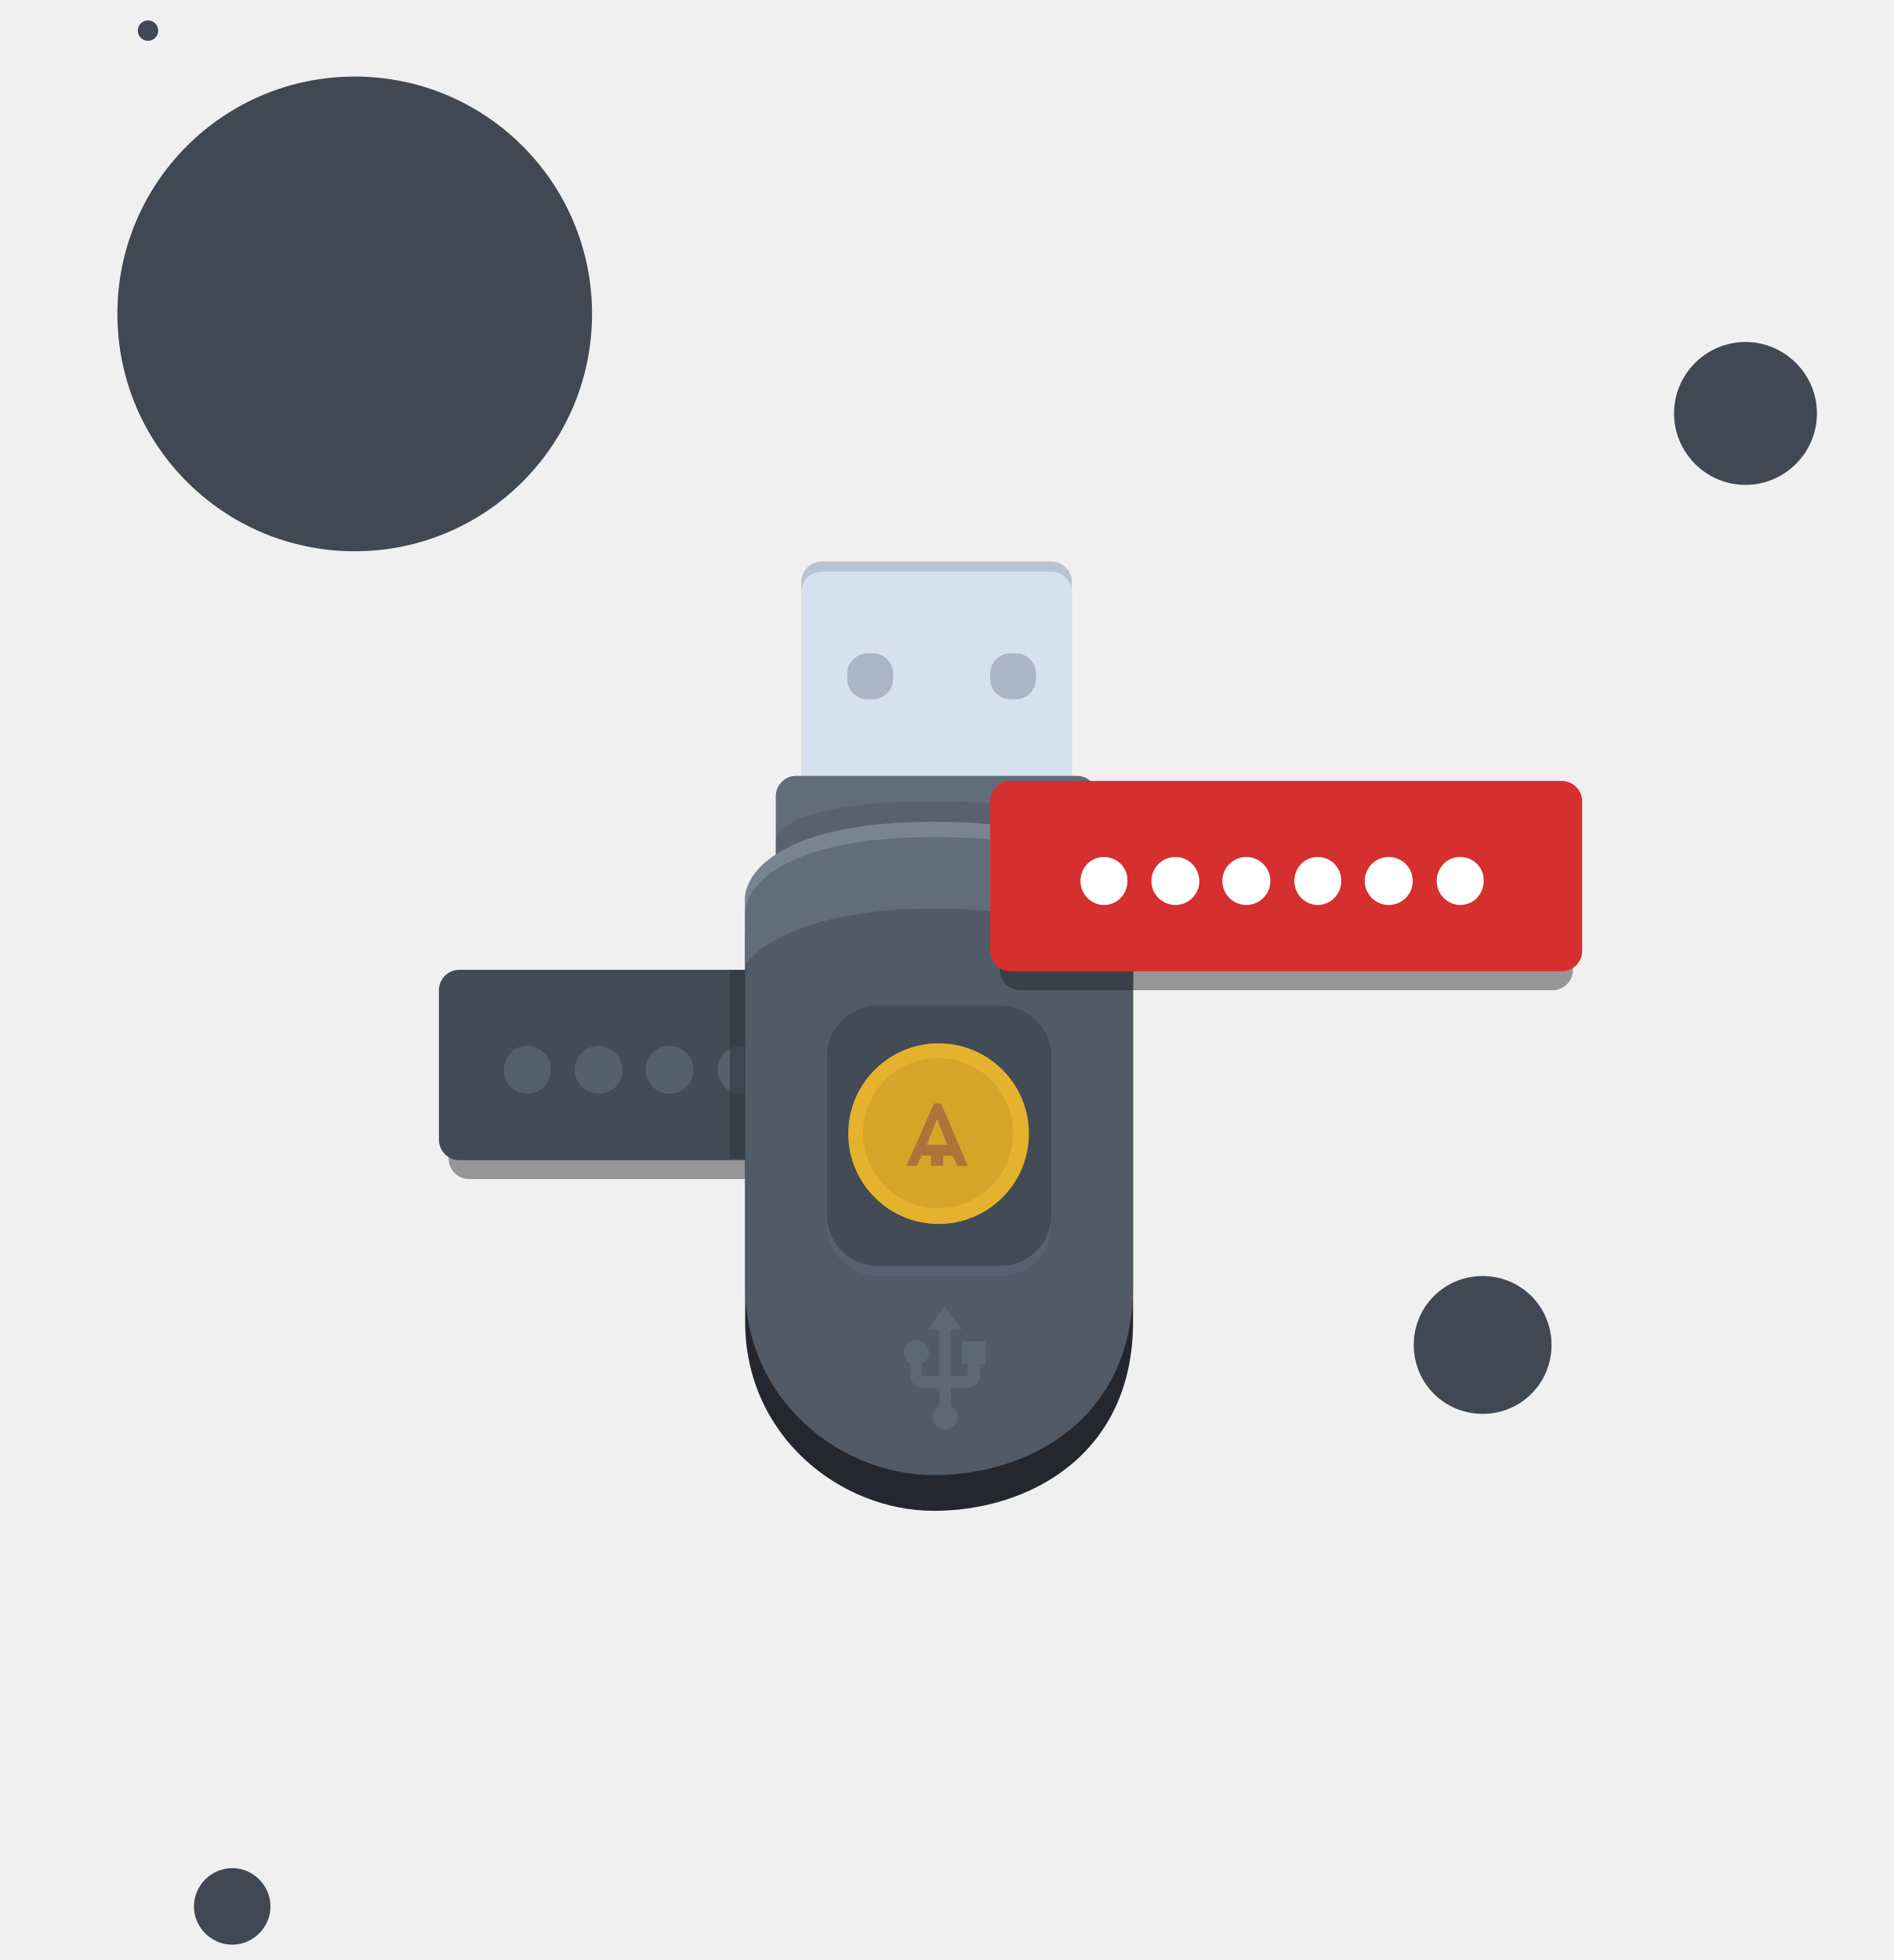
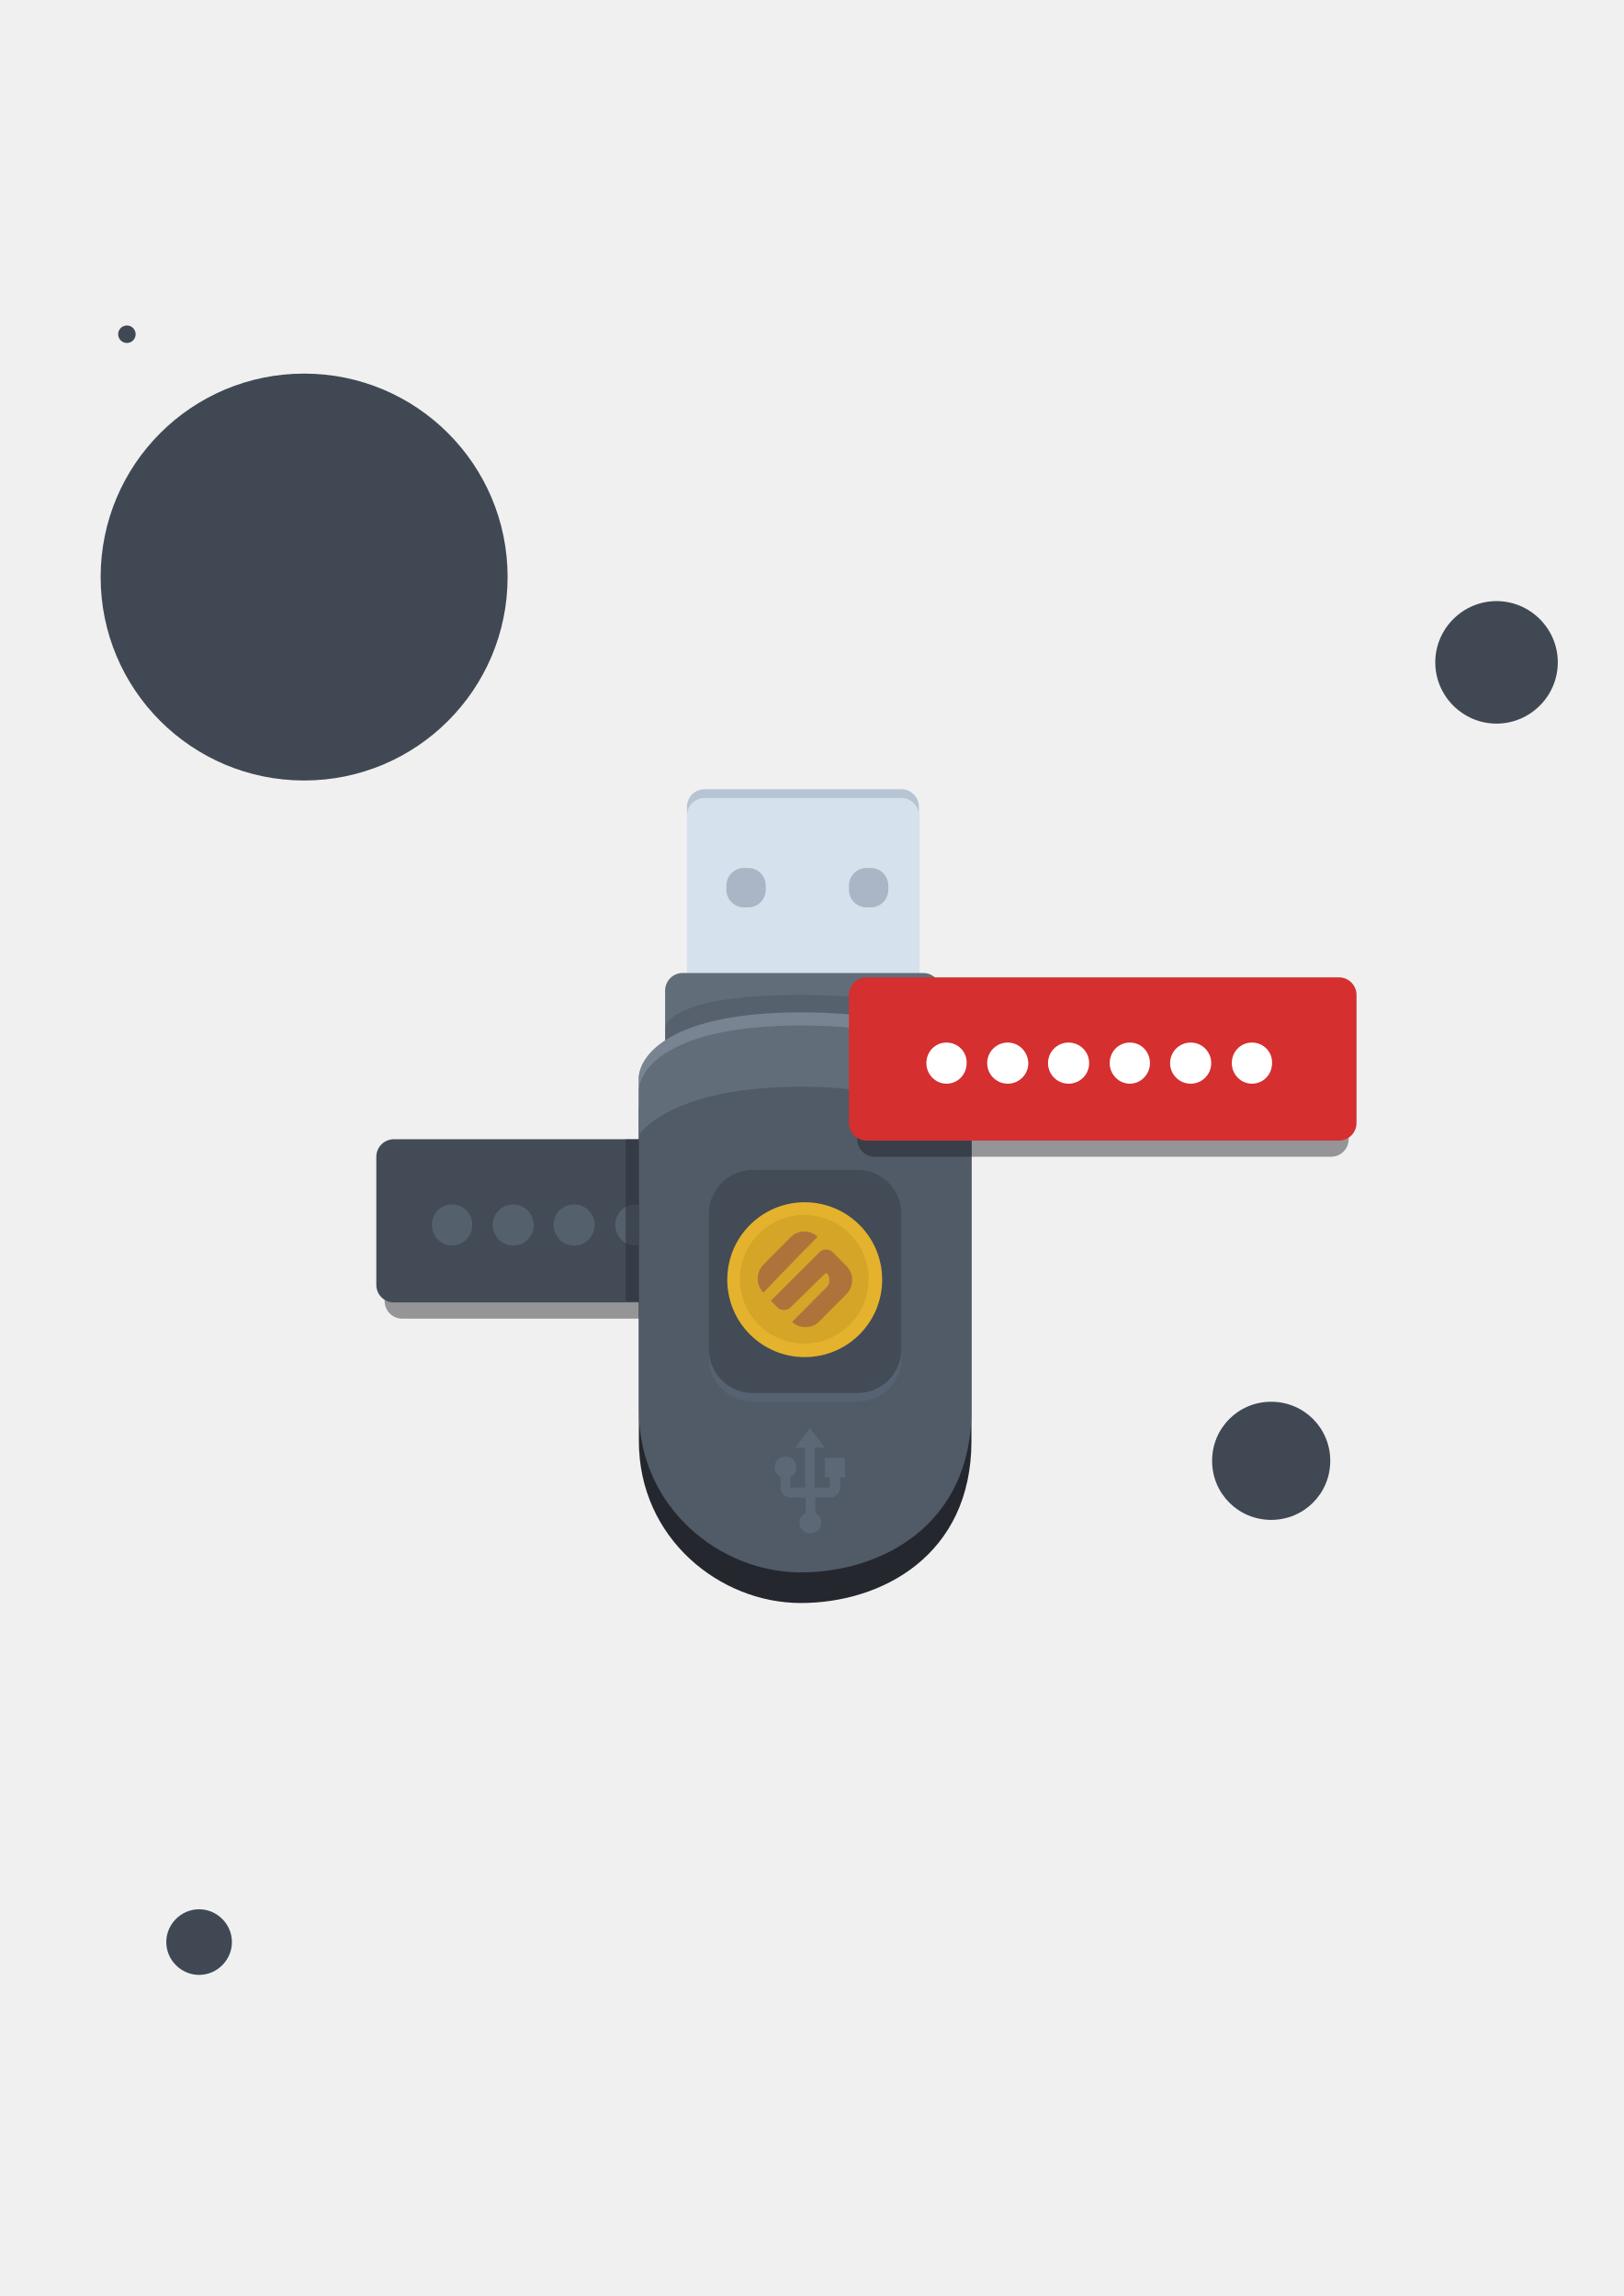
- <svg xmlns="http://www.w3.org/2000/svg" version="1.1" id="images_1_" x="0px" y="0px" viewBox="0 0 371 384" style="enable-background:new 0 0 371 384;" xml:space="preserve">
-   <style type="text/css">
- 	.st0{fill:#404853;}
- 	.st1{opacity:0.42;}
- 	.st2{fill:#191A20;}
- 	.st3{fill:#424B56;}
- 	.st4{fill:#55606D;}
- 	.st5{opacity:0.522;}
- 	.st6{fill:#292F37;}
- 	.st7{fill:#25272F;}
- 	.st8{fill:#B6C4D4;}
- 	.st9{fill:#D6E1EE;}
- 	.st10{fill:#AAB6C5;}
- 	.st11{fill:#626D7A;}
- 	.st12{opacity:0.251;}
- 	.st13{fill:#363F48;}
- 	.st14{fill:#505B67;}
- 	.st15{fill:#788491;}
- 	.st16{fill:#566271;}
- 	.st17{fill:#5C6876;}
- 	.st18{fill:#E4B22D;}
- 	.st19{fill:#D4A527;}
- 	.st20{fill:#AD733B;}
- 	.st21{fill:#D52F2F;}
- 	.st22{fill:#FFFFFF;}
- </style>
-   <g id="Эллипс_539_копия_3">
-     <g>
-       <path class="st0" d="M45.5,366c-4.1,0-7.5,3.4-7.5,7.5c0,4.1,3.4,7.5,7.5,7.5s7.5-3.4,7.5-7.5C53,369.4,49.6,366,45.5,366z     M290.5,250c-7.5,0-13.5,6-13.5,13.5c0,7.5,6,13.5,13.5,13.5c7.5,0,13.5-6,13.5-13.5C304,256,298,250,290.5,250z M29,8    c1.1,0,2-0.9,2-2c0-1.1-0.9-2-2-2s-2,0.9-2,2C27,7.1,27.9,8,29,8z M342,67c-7.7,0-14,6.3-14,14s6.3,14,14,14c7.7,0,14-6.3,14-14    S349.7,67,342,67z M69.5,15C43.8,15,23,35.8,23,61.5C23,87.2,43.8,108,69.5,108S116,87.2,116,61.5C116,35.8,95.2,15,69.5,15z" />
-     </g>
-   </g>
-   <g id="Прямоугольник_x2C__скругл._углы_665_копия_9" class="st1">
-     <g>
-       <path class="st2" d="M196.1,193.7H91.9c-2.2,0-4,1.8-4,4V227c0,2.2,1.8,4,4,4h104.3c2.2,0,4-1.8,4-4v-29.3    C200.1,195.5,198.4,193.7,196.1,193.7z" />
-     </g>
-   </g>
-   <g id="Прямоугольник_x2C__скругл._углы_665_копия_10">
-     <g>
-       <path class="st3" d="M198,190H90c-2.2,0-4,1.8-4,4v29.3c0,2.2,1.8,4,4,4h108c2.2,0,4-1.8,4-4V194C202,191.8,200.2,190,198,190z" />
-     </g>
-   </g>
-   <g id="Эллипс_667_копия_9">
-     <g>
-       <path class="st4" d="M103.3,204.9c-2.6,0-4.6,2.1-4.6,4.7c0,2.6,2.1,4.7,4.6,4.7c2.6,0,4.6-2.1,4.6-4.7    C108,207,105.9,204.9,103.3,204.9z M117.3,204.9c-2.6,0-4.7,2.1-4.7,4.7c0,2.6,2.1,4.7,4.7,4.7s4.7-2.1,4.7-4.7    C121.9,207,119.9,204.9,117.3,204.9z M131.2,204.9c-2.6,0-4.7,2.1-4.7,4.7c0,2.6,2.1,4.7,4.7,4.7s4.7-2.1,4.7-4.7    C135.9,207,133.8,204.9,131.2,204.9z M145.2,204.9c-2.6,0-4.6,2.1-4.6,4.7c0,2.6,2.1,4.7,4.6,4.7c2.6,0,4.6-2.1,4.6-4.7    C149.8,207,147.8,204.9,145.2,204.9z M159.1,204.9c-2.6,0-4.7,2.1-4.7,4.7c0,2.6,2.1,4.7,4.7,4.7c2.6,0,4.7-2.1,4.7-4.7    C163.8,207,161.7,204.9,159.1,204.9z M173.1,204.9c-2.6,0-4.6,2.1-4.6,4.7c0,2.6,2.1,4.7,4.6,4.7s4.6-2.1,4.6-4.7    C177.8,207,175.7,204.9,173.1,204.9z" />
-     </g>
-   </g>
-   <g id="Прямоугольник_5" class="st5">
-     <g>
-       <rect x="143" y="190" class="st6" width="8" height="37" />
-     </g>
-   </g>
-   <g id="Фигура_1650_копия">
-     <g>
-       <path class="st7" d="M185,169c-16.6,0-39,5.5-39,14v76c0,22.2,18.5,37,37,37s39-10.9,39-37v-76C222,175.9,201.6,169,185,169z" />
-     </g>
-   </g>
-   <g id="Прямоугольник_x2C__скругл._углы_968">
-     <g>
-       <path class="st8" d="M206,110h-45c-2.2,0-4,1.8-4,4v46c0,2.2,1.8,4,4,4h45c2.2,0,4-1.8,4-4v-46C210,111.8,208.2,110,206,110z" />
-     </g>
-   </g>
-   <g id="Прямоугольник_x2C__скругл._углы_968_копия_2">
-     <g>
-       <path class="st9" d="M206,112h-45c-2.2,0-4,1.8-4,4v46c0,2.2,1.8,4,4,4h45c2.2,0,4-1.8,4-4v-46C210,113.8,208.2,112,206,112z" />
-     </g>
-   </g>
-   <g id="Прямоугольник_x2C__скругл._углы_968_копия_3">
-     <g>
-       <path class="st10" d="M171,128h-1c-2.2,0-4,1.8-4,4v1c0,2.2,1.8,4,4,4h1c2.2,0,4-1.8,4-4v-1C175,129.8,173.2,128,171,128z" />
-     </g>
-   </g>
-   <g id="Прямоугольник_x2C__скругл._углы_968_копия_4">
-     <g>
-       <path class="st10" d="M199,128h-1c-2.2,0-4,1.8-4,4v1c0,2.2,1.8,4,4,4h1c2.2,0,4-1.8,4-4v-1C203,129.8,201.2,128,199,128z" />
-     </g>
-   </g>
-   <g id="Прямоугольник_x2C__скругл._углы_968_копия">
-     <g>
-       <path class="st11" d="M211,152h-55c-2.2,0-4,1.8-4,4v16c0,2.2,1.8,4,4,4h55c2.2,0,4-1.8,4-4v-16C215,153.8,213.2,152,211,152z" />
-     </g>
-   </g>
-   <g id="Фигура_1651_копия_2" class="st12">
-     <g>
-       <path class="st13" d="M182.7,157c-24.7,0-30.7,5.1-30.7,7.8s0,5.2,0,5.2s5.7-5.7,30.7-5.7c25,0,32.3,5.7,32.3,5.7s0-2.1,0-5.2    S207.4,157,182.7,157z" />
-     </g>
-   </g>
-   <g id="Фигура_1650">
-     <g>
-       <path class="st14" d="M185,162c-16.6,0-39,5.5-39,14v76c0,22.2,18.5,37,37,37s39-10.9,39-37v-76C222,168.9,201.6,162,185,162z" />
-     </g>
-   </g>
-   <g id="Фигура_1651">
-     <g>
-       <path class="st15" d="M183,161c-29.8,0-37,9.9-37,15s0,10,0,10s6.9-11,37-11s39,11,39,11s0-4,0-10S212.8,161,183,161z" />
-     </g>
-   </g>
-   <g id="Фигура_1651_копия">
-     <g>
-       <path class="st11" d="M183,164c-29.8,0-37,9.9-37,15s0,10,0,10s6.9-11,37-11s39,11,39,11s0-4,0-10S212.8,164,183,164z" />
-     </g>
-   </g>
-   <g id="Прямоугольник_x2C__скругл._углы_969">
-     <g>
-       <path class="st16" d="M196,197h-24c-5.5,0-10,4.5-10,10v33c0,5.5,4.5,10,10,10h24c5.5,0,10-4.5,10-10v-33    C206,201.5,201.5,197,196,197z" />
-     </g>
-   </g>
-   <g id="Прямоугольник_x2C__скругл._углы_969_копия">
-     <g>
-       <path class="st3" d="M196,197h-24c-5.5,0-10,4.5-10,10v31c0,5.5,4.5,10,10,10h24c5.5,0,10-4.5,10-10v-31    C206,201.5,201.5,197,196,197z" />
-     </g>
-   </g>
-   <g id="Forma_1">
-     <g>
-       <path class="st17" d="M188.5,262.8v4.5h1.1v2.3h-3.4v-9.1h2.3l-3.4-4.5l-3.4,4.5h2.3v9.1h-3.4v-2.4c0.8-0.3,1.4-1.2,1.4-2.2    c0-1.4-1.1-2.5-2.5-2.5s-2.5,1.1-2.5,2.5c0,0.9,0.6,1.8,1.4,2.2v2.4c0,1.2,1,2.3,2.3,2.3h3.4v3.5c-0.8,0.5-1.4,1.2-1.4,2.2    c0,1.4,1.1,2.5,2.5,2.5c1.4,0,2.5-1.1,2.5-2.5c0-1-0.6-1.8-1.4-2.2v-3.5h3.4c1.2,0,2.3-1,2.3-2.3v-2.3h1.1v-4.5H188.5z" />
-     </g>
-   </g>
-   <g id="_x31__копия_1_">
-     <g id="Эллипс_584_копия_3">
+ <svg xmlns="http://www.w3.org/2000/svg" xml:space="preserve" width="2480px" height="3508px" version="1.1" style="shape-rendering:geometricPrecision; text-rendering:geometricPrecision; image-rendering:optimizeQuality; fill-rule:evenodd; clip-rule:evenodd" viewBox="0 0 2480 3507.43">
+   <defs>
+     <style type="text/css">
+    
+     .fil19 {fill:#AD733B}
+     .fil5 {fill:#25272F;fill-rule:nonzero}
+     .fil0 {fill:#404853;fill-rule:nonzero}
+     .fil2 {fill:#424B56;fill-rule:nonzero}
+     .fil11 {fill:#505B67;fill-rule:nonzero}
+     .fil3 {fill:#55606D;fill-rule:nonzero}
+     .fil13 {fill:#566271;fill-rule:nonzero}
+     .fil14 {fill:#5C6876;fill-rule:nonzero}
+     .fil9 {fill:#626D7A;fill-rule:nonzero}
+     .fil12 {fill:#788491;fill-rule:nonzero}
+     .fil8 {fill:#AAB6C5;fill-rule:nonzero}
+     .fil6 {fill:#B6C4D4;fill-rule:nonzero}
+     .fil16 {fill:#D4A527;fill-rule:nonzero}
+     .fil17 {fill:#D52F2F;fill-rule:nonzero}
+     .fil7 {fill:#D6E1EE;fill-rule:nonzero}
+     .fil15 {fill:#E4B22D;fill-rule:nonzero}
+     .fil18 {fill:white;fill-rule:nonzero}
+     .fil10 {fill:#363F48;fill-rule:nonzero;fill-opacity:0.251}
+     .fil1 {fill:#191A20;fill-rule:nonzero;fill-opacity:0.42}
+     .fil4 {fill:#292F37;fill-rule:nonzero;fill-opacity:0.522}
+    
+   </style>
+   </defs>
+   <g id="Layer_x0020_1">
+     <g id="Эллипс_539_копия_3">
      <g>
-         <ellipse class="st18" cx="183.9" cy="222.1" rx="17.7" ry="17.7" />
+         <path class="fil0" d="M304.15 2916.84c-27.41,0 -50.13,22.73 -50.13,50.14 0,27.4 22.72,50.13 50.13,50.13 27.41,0 50.14,-22.73 50.14,-50.13 0,-27.41 -22.73,-50.14 -50.14,-50.14zm1637.74 -775.42c-50.14,0 -90.25,40.11 -90.25,90.25 0,50.13 40.11,90.24 90.25,90.24 50.13,0 90.24,-40.11 90.24,-90.24 0,-50.14 -40.11,-90.25 -90.24,-90.25zm-1748.04 -1617.68c7.36,0 13.37,-6.01 13.37,-13.37 0,-7.35 -6.01,-13.37 -13.37,-13.37 -7.35,0 -13.37,6.02 -13.37,13.37 0,7.35 6.02,13.37 13.37,13.37zm2092.3 394.39c-51.48,0 -93.59,42.12 -93.59,93.59 0,51.47 42.11,93.58 93.59,93.58 51.47,0 93.58,-42.11 93.58,-93.58 0,-51.47 -42.11,-93.59 -93.58,-93.59zm-1821.57 -347.6c-171.79,0 -310.83,139.04 -310.83,310.84 0,171.79 139.04,310.83 310.83,310.83 171.8,0 310.84,-139.04 310.84,-310.83 0,-171.8 -139.04,-310.84 -310.84,-310.84z" />
      </g>
    </g>
-     <g id="Эллипс_584_копия_2">
+     <g id="Прямоугольник2C_скругл._углы_665_копия_9">
      <g>
-         <circle class="st19" cx="183.8" cy="222" r="14.7" />
+         <path class="fil1" d="M1310.86 1765.08l-696.54 0c-14.71,0 -26.74,12.03 -26.74,26.74l0 195.86c0,14.7 12.03,26.74 26.74,26.74l697.21 0c14.7,0 26.73,-12.04 26.73,-26.74l0 -195.86c-0.66,-14.71 -12.03,-26.74 -27.4,-26.74z" />
      </g>
    </g>
-     <g id="ark__копия_2">
+     <g id="Прямоугольник2C_скругл._углы_665_копия_10">
      <g>
-         <path class="st20" d="M184.4,216.2H183l-5.4,12.2l2,0l1-2h1.8v2h2.4v-2h1.8l1,2l2,0L184.4,216.2z M181.6,224.3l2-5.1l2,5.1H181.6     z" />
+         <path class="fil2" d="M1323.56 1740.34l-721.94 0c-14.71,0 -26.74,12.04 -26.74,26.74l0 195.86c0,14.71 12.03,26.74 26.74,26.74l721.94 0c14.7,0 26.74,-12.03 26.74,-26.74l0 -195.86c0,-14.7 -12.04,-26.74 -26.74,-26.74z" />
      </g>
    </g>
-   </g>
-   <g id="Прямоугольник_x2C__скругл._углы_665_копия_8" class="st1">
-     <g>
-       <path class="st2" d="M304.1,156.7H199.9c-2.2,0-4,1.8-4,4V190c0,2.2,1.8,4,4,4h104.3c2.2,0,4-1.8,4-4v-29.3    C308.1,158.5,306.4,156.7,304.1,156.7z" />
+     <g id="Эллипс_667_копия_9">
+       <g>
+         <path class="fil3" d="M690.52 1839.95c-17.38,0 -30.75,14.03 -30.75,31.41 0,17.38 14.04,31.42 30.75,31.42 17.38,0 30.75,-14.04 30.75,-31.42 0.67,-17.38 -13.37,-31.41 -30.75,-31.41zm93.59 0c-17.38,0 -31.42,14.03 -31.42,31.41 0,17.38 14.04,31.42 31.42,31.42 17.38,0 31.42,-14.04 31.42,-31.42 -0.67,-17.38 -14.04,-31.41 -31.42,-31.41zm92.91 0c-17.38,0 -31.41,14.03 -31.41,31.41 0,17.38 14.03,31.42 31.41,31.42 17.38,0 31.42,-14.04 31.42,-31.42 0,-17.38 -14.04,-31.41 -31.42,-31.41zm93.59 0c-17.38,0 -30.75,14.03 -30.75,31.41 0,17.38 14.04,31.42 30.75,31.42 17.38,0 30.75,-14.04 30.75,-31.42 0,-17.38 -13.37,-31.41 -30.75,-31.41zm92.92 0c-17.38,0 -31.42,14.03 -31.42,31.41 0,17.38 14.04,31.42 31.42,31.42 17.38,0 31.41,-14.04 31.41,-31.42 0,-17.38 -14.03,-31.41 -31.41,-31.41zm93.58 0c-17.38,0 -30.75,14.03 -30.75,31.41 0,17.38 14.04,31.42 30.75,31.42 16.71,0 30.75,-14.04 30.75,-31.42 0.67,-17.38 -13.37,-31.41 -30.75,-31.41z" />
+       </g>
    </g>
-   </g>
-   <g id="Прямоугольник_x2C__скругл._углы_665_копия_8_1_">
-     <g>
-       <path class="st21" d="M306,153H198c-2.2,0-4,1.8-4,4v29.3c0,2.2,1.8,4,4,4h108c2.2,0,4-1.8,4-4V157C310,154.8,308.2,153,306,153z" />
+     <g id="Прямоугольник_5">
+       <g>
+         <polygon class="fil4" points="955.9,1987.68 1009.38,1987.68 1009.38,1740.34 955.9,1740.34 " />
+       </g>
    </g>
-   </g>
-   <g id="Эллипс_667_копия_8">
-     <g>
-       <path class="st22" d="M216.3,167.9c-2.6,0-4.6,2.1-4.6,4.7c0,2.6,2.1,4.7,4.6,4.7c2.6,0,4.6-2.1,4.6-4.7    C221,170,218.9,167.9,216.3,167.9z M230.3,167.9c-2.6,0-4.7,2.1-4.7,4.7c0,2.6,2.1,4.7,4.7,4.7c2.6,0,4.7-2.1,4.7-4.7    C234.9,170,232.9,167.9,230.3,167.9z M244.2,167.9c-2.6,0-4.7,2.1-4.7,4.7c0,2.6,2.1,4.7,4.7,4.7c2.6,0,4.7-2.1,4.7-4.7    C248.9,170,246.8,167.9,244.2,167.9z M258.2,167.9c-2.6,0-4.6,2.1-4.6,4.7c0,2.6,2.1,4.7,4.6,4.7s4.6-2.1,4.6-4.7    C262.8,170,260.8,167.9,258.2,167.9z M272.1,167.9c-2.6,0-4.7,2.1-4.7,4.7c0,2.6,2.1,4.7,4.7,4.7c2.6,0,4.7-2.1,4.7-4.7    C276.8,170,274.7,167.9,272.1,167.9z M286.1,167.9c-2.6,0-4.6,2.1-4.6,4.7c0,2.6,2.1,4.7,4.6,4.7c2.6,0,4.6-2.1,4.6-4.7    C290.8,170,288.7,167.9,286.1,167.9z" />
+     <g id="Фигура_1650_копия">
+       <g>
+         <path class="fil5" d="M1236.66 1599.97c-110.97,0 -260.7,36.76 -260.7,93.58l0 508.03c0,148.4 123.66,247.34 247.33,247.34 123.66,0 260.7,-72.87 260.7,-247.34l0 -508.03c0,-47.46 -136.37,-93.58 -247.33,-93.58z" />
+       </g>
    </g>
+     <g id="Прямоугольник2C_скругл._углы_968">
+       <g>
+         <path class="fil6" d="M1377.04 1205.57l-300.81 0c-14.71,0 -26.74,12.04 -26.74,26.74l0 307.5c0,14.7 12.03,26.74 26.74,26.74l300.81 -0.01c14.7,0 26.73,-12.03 26.73,-26.74l0 -307.49c0,-14.7 -12.03,-26.74 -26.73,-26.74z" />
+       </g>
+     </g>
+     <g id="Прямоугольник2C_скругл._углы_968_копия_2">
+       <g>
+         <path class="fil7" d="M1377.04 1218.94l-300.81 0c-14.71,0 -26.74,12.04 -26.74,26.74l0 307.5c0,14.7 12.03,26.73 26.74,26.73l300.81 0c14.7,0 26.73,-12.03 26.73,-26.74l0 -307.49c0,-14.7 -12.03,-26.74 -26.73,-26.74z" />
+       </g>
+     </g>
+     <g id="Прямоугольник2C_скругл._углы_968_копия_3">
+       <g>
+         <path class="fil8" d="M1143.07 1325.9l-6.68 0c-14.71,0 -26.74,12.03 -26.74,26.74l0 6.68c0,14.71 12.03,26.74 26.74,26.74l6.68 0c14.71,0 26.74,-12.03 26.74,-26.74l0 -6.68c0,-14.71 -12.03,-26.74 -26.74,-26.74z" />
+       </g>
+     </g>
+     <g id="Прямоугольник2C_скругл._углы_968_копия_4">
+       <g>
+         <path class="fil8" d="M1330.24 1325.9l-6.68 0c-14.71,0 -26.74,12.03 -26.74,26.74l0 6.68c0,14.71 12.03,26.74 26.74,26.74l6.68 0c14.71,0 26.74,-12.03 26.74,-26.74l0 -6.68c0,-14.71 -12.03,-26.74 -26.74,-26.74z" />
+       </g>
+     </g>
+     <g id="Прямоугольник2C_скругл._углы_968_копия">
+       <g>
+         <path class="fil9" d="M1410.46 1486.33l-367.66 0c-14.7,0 -26.74,12.03 -26.74,26.74l0 106.95c0,14.71 12.04,26.74 26.74,26.74l367.66 0c14.71,0 26.74,-12.03 26.74,-26.74l0 -106.95c0,-14.71 -12.04,-26.74 -26.74,-26.74z" />
+       </g>
+     </g>
+     <g id="Фигура_1651_копия_2">
+       <g>
+         <path class="fil10" d="M1221.28 1519.75c-165.11,0 -205.22,34.09 -205.22,52.14 0,18.05 0,34.76 0,34.76 0,0 38.11,-38.1 205.22,-38.1 167.12,0 215.92,38.1 215.92,38.1 0,0 0,-14.04 0,-34.76 0,-20.72 -50.81,-52.14 -215.92,-52.14z" />
+       </g>
+     </g>
+     <g id="Фигура_1650">
+       <g>
+         <path class="fil11" d="M1236.66 1553.18c-110.97,0 -260.7,36.76 -260.7,93.58l0 508.03c0,148.4 123.66,247.33 247.33,247.33 123.66,0 260.7,-72.86 260.7,-247.33l0 -508.03c0,-47.46 -136.37,-93.58 -247.33,-93.58z" />
+       </g>
+     </g>
+     <g id="Фигура_1651">
+       <g>
+         <path class="fil12" d="M1223.29 1546.49c-199.2,0 -247.33,66.18 -247.33,100.27 0,34.09 0,66.85 0,66.85 0,0 46.12,-73.53 247.33,-73.53 201.21,0 260.7,73.53 260.7,73.53 0,0 0,-26.74 0,-66.85 0,-40.11 -61.5,-100.27 -260.7,-100.27z" />
+       </g>
+     </g>
+     <g id="Фигура_1651_копия">
+       <g>
+         <path class="fil9" d="M1223.29 1566.54c-199.2,0 -247.33,66.18 -247.33,100.27 0,34.1 0,66.85 0,66.85 0,0 46.12,-73.53 247.33,-73.53 201.21,0 260.7,73.53 260.7,73.53 0,0 0,-26.74 0,-66.85 0,-40.1 -61.5,-100.27 -260.7,-100.27z" />
+       </g>
+     </g>
+     <g id="Прямоугольник2C_скругл._углы_969">
+       <g>
+         <path class="fil13" d="M1310.19 1787.14l-160.43 0c-36.77,0 -66.85,30.08 -66.85,66.84l0 220.6c0,36.76 30.08,66.84 66.85,66.84l160.43 0c36.76,0 66.85,-30.08 66.85,-66.84l0 -220.6c0,-36.76 -30.09,-66.84 -66.85,-66.84z" />
+       </g>
+     </g>
+     <g id="Прямоугольник2C_скругл._углы_969_копия">
+       <g>
+         <path class="fil2" d="M1310.19 1787.14l-160.43 0c-36.77,0 -66.85,30.08 -66.85,66.84l0 207.23c0,36.76 30.08,66.84 66.85,66.84l160.43 0c36.76,0 66.85,-30.08 66.85,-66.84l0 -207.23c0,-36.76 -30.09,-66.84 -66.85,-66.84z" />
+       </g>
+     </g>
+     <g id="Forma_1">
+       <g>
+         <path class="fil14" d="M1260.05 2226.99l0 30.08 7.36 0 0 15.37 -22.73 0 0 -60.83 15.37 0 -22.72 -30.08 -22.73 30.08 15.37 0 0 60.83 -22.72 0 0 -16.04c5.34,-2.01 9.35,-8.02 9.35,-14.71 0,-9.36 -7.35,-16.71 -16.71,-16.71 -9.36,0 -16.71,7.35 -16.71,16.71 0,6.02 4.01,12.03 9.36,14.71l0 16.04c0,8.02 6.68,15.38 15.37,15.38l22.73 0 0 23.39c-5.35,3.34 -9.36,8.02 -9.36,14.71 0,9.36 7.35,16.71 16.71,16.71 9.36,0 16.72,-7.35 16.72,-16.71 0,-6.69 -4.02,-12.03 -9.36,-14.71l0 -23.39 22.73 0c8.02,0 15.37,-6.69 15.37,-15.38l0 -15.37 7.35 0 0 -30.08 -30.75 0z" />
+       </g>
+     </g>
+     <circle class="fil15" cx="1229.3" cy="1954.92" r="118.32" />
+     <circle class="fil16" cx="1228.64" cy="1954.25" r="98.26" />
+     <g id="Прямоугольник2C_скругл._углы_665_копия_8">
+       <g>
+         <path class="fil1" d="M2032.8 1517.75l-696.54 0c-14.71,0 -26.74,12.03 -26.74,26.74l0 195.85c0,14.71 12.03,26.74 26.74,26.74l697.21 0c14.7,0 26.74,-12.03 26.74,-26.74l0 -195.86c-0.67,-14.7 -12.04,-26.73 -27.41,-26.73z" />
+       </g>
+     </g>
+     <g id="Прямоугольник2C_скругл._углы_665_копия_8_1_">
+       <g>
+         <path class="fil17" d="M2045.5 1493.01l-721.94 0c-14.71,0 -26.74,12.04 -26.74,26.74l0 195.86c0,14.71 12.03,26.74 26.74,26.74l721.94 0c14.7,0 26.74,-12.03 26.74,-26.74l0 -195.86c0,-14.7 -12.04,-26.74 -26.74,-26.74z" />
+       </g>
+     </g>
+     <g id="Эллипс_667_копия_8">
+       <g>
+         <path class="fil18" d="M1445.89 1592.61c-17.38,0 -30.75,14.04 -30.75,31.42 0,17.38 14.04,31.42 30.75,31.42 17.38,0 30.75,-14.04 30.75,-31.42 0.66,-17.38 -13.37,-31.42 -30.75,-31.42zm93.58 0c-17.38,0 -31.42,14.04 -31.42,31.42 0,17.38 14.04,31.42 31.42,31.42 17.38,0 31.42,-14.04 31.42,-31.42 -0.67,-17.38 -14.04,-31.42 -31.42,-31.42zm92.92 0c-17.38,0 -31.42,14.04 -31.42,31.42 0,17.38 14.04,31.42 31.42,31.42 17.38,0 31.42,-14.04 31.42,-31.42 0,-17.38 -14.04,-31.42 -31.42,-31.42zm93.58 0c-17.38,0 -30.75,14.04 -30.75,31.42 0,17.38 14.04,31.42 30.75,31.42 16.71,0 30.75,-14.04 30.75,-31.42 0,-17.38 -13.37,-31.42 -30.75,-31.42zm92.92 0c-17.38,0 -31.42,14.04 -31.42,31.42 0,17.38 14.04,31.42 31.42,31.42 17.38,0 31.42,-14.04 31.42,-31.42 0,-17.38 -14.04,-31.42 -31.42,-31.42zm93.58 0c-17.38,0 -30.75,14.04 -30.75,31.42 0,17.38 14.04,31.42 30.75,31.42 17.38,0 30.75,-14.04 30.75,-31.42 0.67,-17.38 -13.37,-31.42 -30.75,-31.42z" />
+       </g>
+     </g>
+     <path class="fil19" d="M1224.76 1881.58c-6.46,0.75 -12.46,3.7 -17,8.35 -3.41,3.37 -6.64,6.84 -10.09,10.25 -1.73,1.77 -3.48,3.5 -5.23,5.25 -1.74,1.75 -3.67,3.61 -5.49,5.44 -1.81,1.84 -3.32,3.45 -5,5.16 -2.62,2.63 -5.25,5.25 -7.87,7.9 -2.02,2.08 -3.99,4.23 -5.98,6.31 -1.17,1.24 -2.44,2.39 -3.54,3.7 -4.57,5.57 -7.06,12.54 -7.06,19.75 0,0.42 0,0.86 0.02,1.28 0.1,4.13 1.18,8.18 3.17,11.81 1.13,2.19 2.44,4.29 3.91,6.27 0.98,1.37 1.69,1.35 2.97,0.29 0.25,-0.21 0.47,-0.43 0.69,-0.67 1.26,-1.33 2.5,-2.66 3.78,-3.98 1.82,-1.91 3.68,-3.81 5.49,-5.74 1.82,-1.92 3.79,-4.05 5.69,-6.04 0.91,-0.97 1.88,-1.87 2.79,-2.83 1.95,-2.06 3.85,-4.18 5.8,-6.22 1.95,-2.04 3.92,-3.94 5.82,-5.93 1.91,-1.99 4.25,-4.43 6.4,-6.64 2.14,-2.22 3.96,-4.08 5.95,-6.11 2.59,-2.68 5.12,-5.43 7.68,-8.11 1.59,-1.63 3.23,-3.21 4.83,-4.82 2.21,-2.21 4.27,-4.43 6.44,-6.64 2.17,-2.21 3.78,-3.7 5.64,-5.6 4.16,-4.2 8.31,-8.43 12.46,-12.68 0.26,-0.26 0.51,-0.54 0.75,-0.84 1.02,-1.28 1.1,-1.57 -0.16,-2.47 -1.92,-1.52 -3.98,-2.85 -6.15,-3.99 -3.84,-1.79 -8.02,-2.72 -12.25,-2.72l-0.21 0c-1.42,0 -2.83,0.09 -4.23,0.26l-0.02 -0.02 0 0.03zm36.63 27.25l0 0 -0.27 0c-3.67,0 -7.16,1.62 -9.53,4.43 -0.22,0.23 -0.44,0.45 -0.67,0.66l-6.77 6.64c-2.21,2.22 -4.61,4.63 -6.93,6.96 -1.92,1.92 -3.85,3.8 -5.75,5.73 -1.9,1.93 -3.94,4.07 -6,6.09 -2.06,2.01 -4.25,4.12 -6.38,6.2l-7.55 7.61 -14.03 14.03c-6.2,6.23 -12.39,12.44 -18.57,18.64 -1.19,1.17 -1.22,1.33 0,2.59 2.97,3 5.98,5.97 8.85,9 1.78,1.88 4.13,3.13 6.69,3.56 2.41,0.48 4.91,0.4 7.28,-0.25 1.78,-0.44 3.42,-1.31 4.78,-2.54l7.35 -7.1c1.73,-1.66 3.48,-3.3 5.18,-4.98 3.41,-3.37 6.77,-6.77 10.18,-10.12 2.77,-2.73 5.6,-5.43 8.41,-8.15l11.53 -11.23c3.58,-3.52 7.19,-7.06 10.82,-10.58 0.73,-1.09 2.2,-1.38 3.29,-0.65 0.4,0.28 0.71,0.66 0.88,1.12 1.85,2.69 2.84,5.88 2.84,9.15 0,0.56 -0.03,1.11 -0.09,1.67 -0.3,3.29 -1.66,6.4 -3.87,8.85 -2.66,2.86 -5.49,5.56 -8.25,8.3 -1.97,1.95 -3.98,3.86 -5.95,5.82 -2.55,2.53 -5.05,5.1 -7.6,7.62 -0.37,0.42 -0.73,0.86 -1.12,1.26l-2.5 2.59c-1.88,1.88 -3.79,3.7 -5.63,5.58 -1.84,1.88 -3.96,4.07 -5.92,6.13 -0.18,0.19 -0.38,0.32 -0.55,0.5 -2.22,2.06 -4.26,4.13 -6.36,6.2 -0.99,0.97 -1.95,1.97 -2.92,2.94 -1.68,1.71 -3.41,3.38 -5.03,5.12 -0.99,1.04 -0.99,1.68 0.18,2.5 1.93,1.48 3.98,2.79 6.13,3.91 5.36,2.43 11.29,3.27 17.11,2.44 5.78,-0.69 11.19,-3.16 15.5,-7.06 3.27,-2.88 6.2,-6.11 9.25,-9.21 2.21,-2.21 4.43,-4.58 6.79,-6.86l6.4 -6.44c1.95,-1.97 3.88,-3.94 5.85,-5.89 1.97,-1.95 4.42,-4.27 6.64,-6.47 2.21,-2.19 4.42,-4.42 6.64,-6.77 1.76,-1.79 3.39,-3.72 4.87,-5.75 2.76,-4.18 4.49,-8.95 5.03,-13.92 0.3,-2.47 0.3,-4.97 0,-7.44 -0.66,-4.4 -2.25,-8.6 -4.67,-12.33 -1.74,-2.64 -3.83,-5.04 -6.2,-7.13 -6.13,-6.08 -12.24,-12.21 -18.24,-18.44 -2.64,-2.94 -6.41,-4.62 -10.36,-4.62l-0.09 0 -0.66 0.09 -0.01 0z" />
  </g>
</svg>
